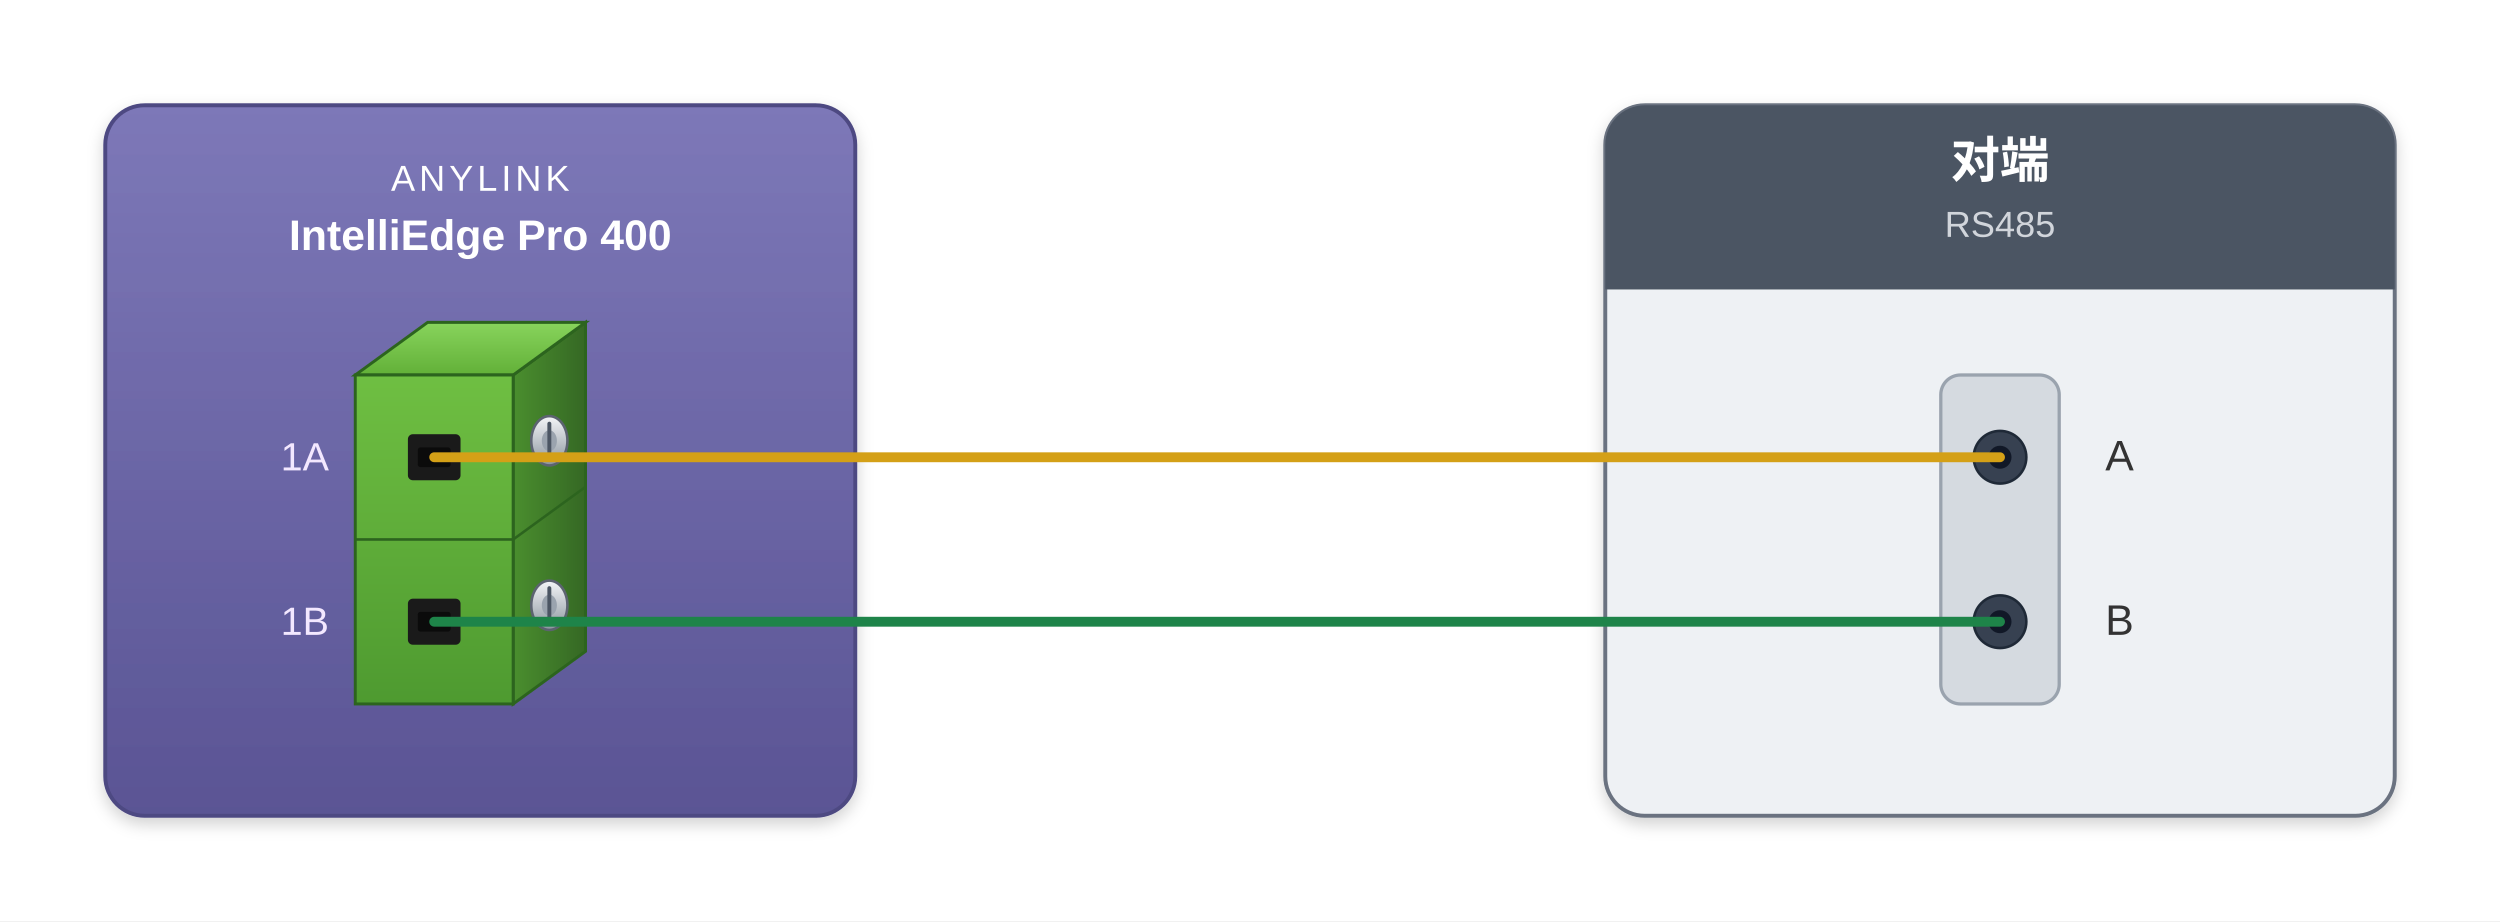
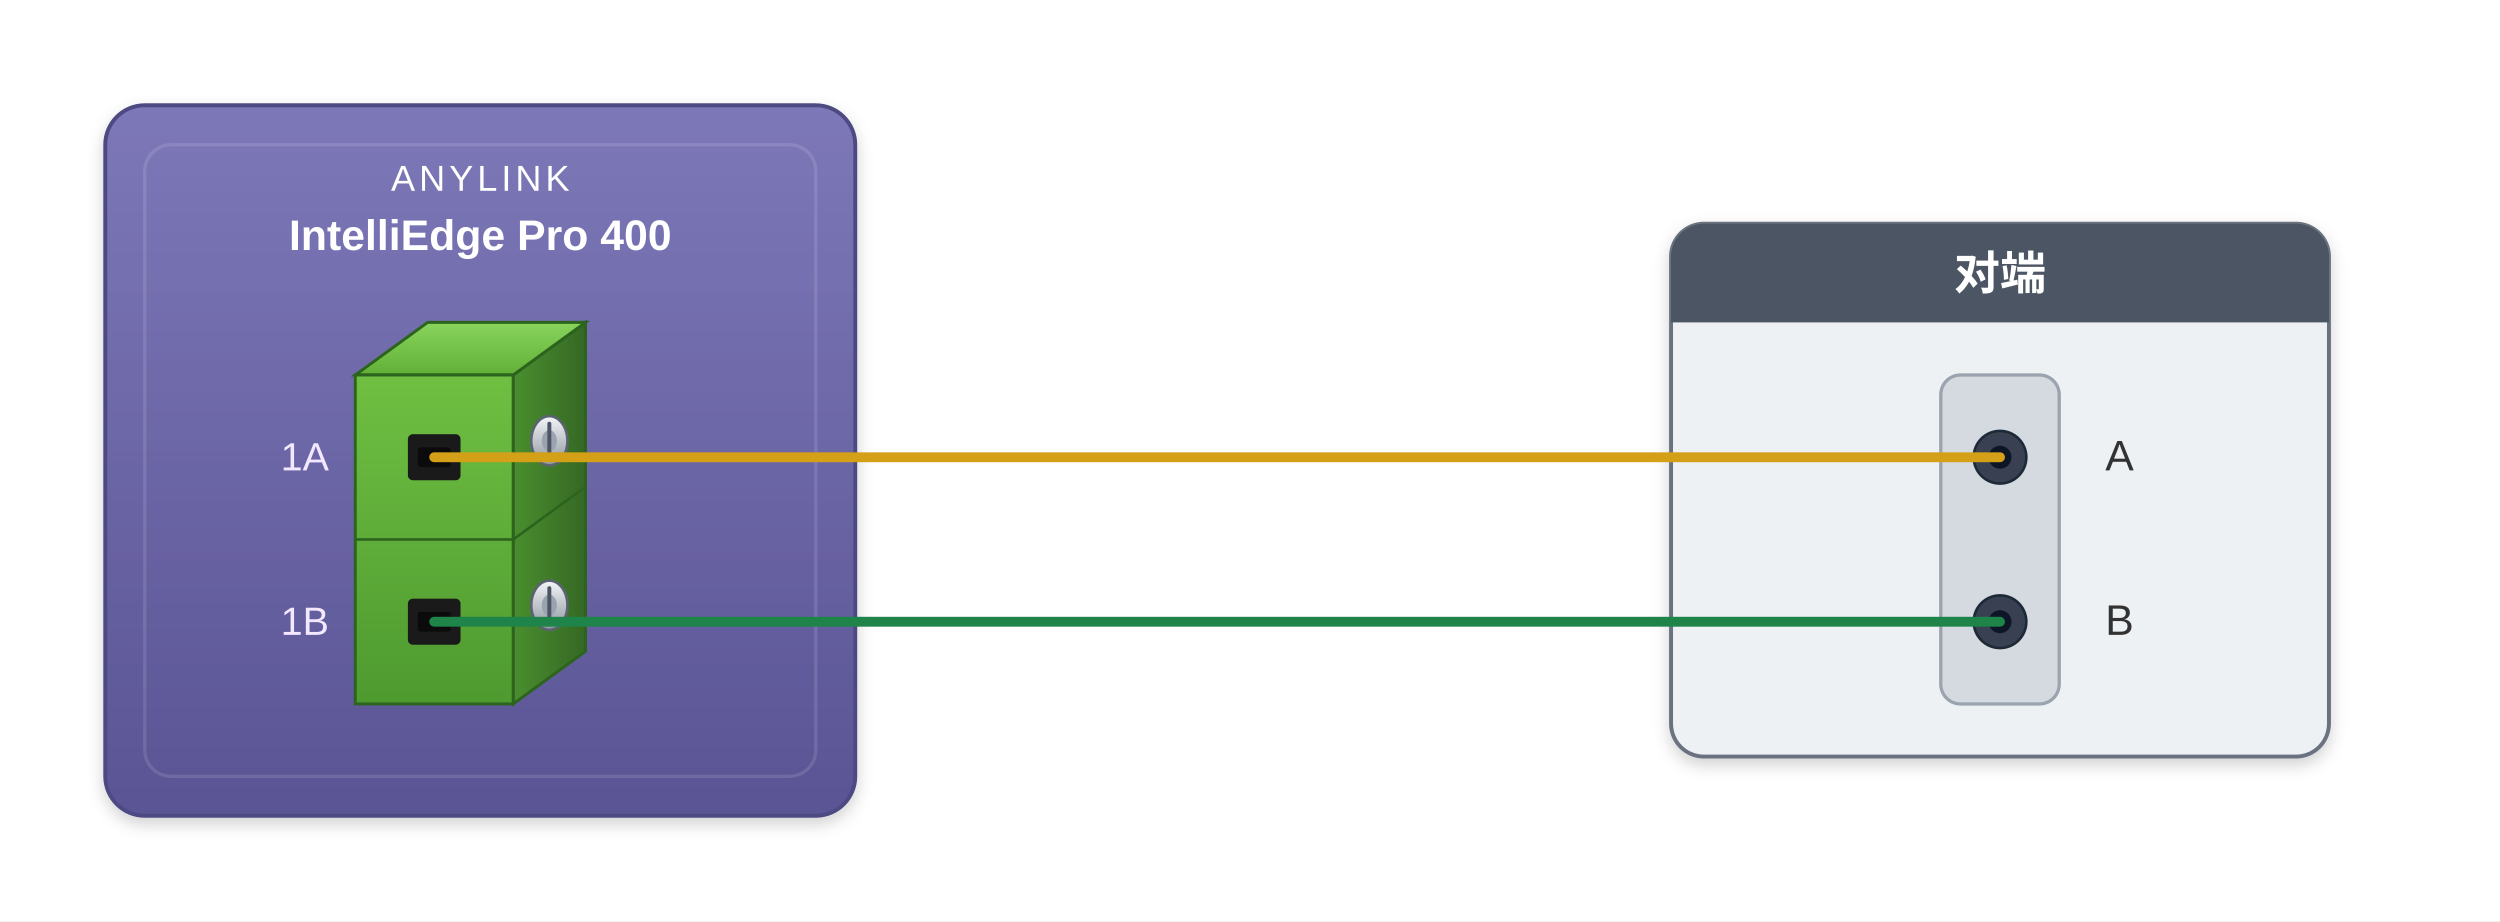
<svg xmlns="http://www.w3.org/2000/svg" width="760" height="280" viewBox="0 0 760 280" role="img" aria-labelledby="title">
  <defs>
    <linearGradient id="s485-chassis" x1="0" y1="0" x2="0" y2="1">
      <stop offset="0%" stop-color="#7D78B8" />
      <stop offset="100%" stop-color="#5A5494" />
    </linearGradient>
    <linearGradient id="s485-front" x1="0" y1="0" x2="0" y2="1">
      <stop offset="0%" stop-color="#6FBF42" />
      <stop offset="100%" stop-color="#4E9A30" />
    </linearGradient>
    <linearGradient id="s485-top" x1="0" y1="1" x2="0" y2="0">
      <stop offset="0%" stop-color="#62B038" />
      <stop offset="100%" stop-color="#88D45C" />
    </linearGradient>
    <linearGradient id="s485-side" x1="0" y1="0" x2="1" y2="0">
      <stop offset="0%" stop-color="#4A8E2E" />
      <stop offset="100%" stop-color="#356824" />
    </linearGradient>
    <linearGradient id="s485-screw" x1="0" y1="0" x2="0" y2="1">
      <stop offset="0%" stop-color="#F4F6F8" />
      <stop offset="100%" stop-color="#8B949E" />
    </linearGradient>
    <filter id="s485-shadow" x="-8%" y="-8%" width="120%" height="130%">
      <feDropShadow dx="0" dy="2" stdDeviation="2.5" flood-color="#000" flood-opacity="0.18" />
    </filter>
    <clipPath id="s485-peer-clip">
-       <rect x="488" y="32" width="240" height="216" rx="12" />
+       <rect width="200" height="162" rx="10" />
    </clipPath>
  </defs>
  <rect width="760" height="280" fill="#fff" />
  <g filter="url(#s485-shadow)">
    <rect x="32" y="32" width="228" height="216" rx="12" fill="url(#s485-chassis)" stroke="#4E4982" stroke-width="1.2" />
  </g>
+   <rect x="44" y="44" width="204" height="192" rx="8" fill="none" stroke="#fff" stroke-opacity="0.12" />
  <text x="146" y="58" text-anchor="middle" font-family="Arial, Helvetica, sans-serif" font-size="11" letter-spacing="1.2" fill="#fff">ANYLINK</text>
  <text x="146" y="76" text-anchor="middle" font-family="Arial, Helvetica, sans-serif" font-size="13" font-weight="700" fill="#fff">IntelliEdge Pro 400</text>
  <g transform="translate(108,96)">
    <polygon points="48,18 70,2 70,102 48,118" fill="url(#s485-side)" stroke="#2C641E" stroke-width="0.9" />
    <polygon points="0,18 22,2 70,2 48,18" fill="url(#s485-top)" stroke="#2C641E" stroke-width="0.9" />
    <rect x="0" y="18" width="48" height="100" fill="url(#s485-front)" stroke="#2C641E" stroke-width="0.9" />
    <line x1="0" y1="68" x2="48" y2="68" stroke="#2C641E" stroke-width="0.8" />
    <line x1="48" y1="68" x2="70" y2="52" stroke="#2C641E" stroke-width="0.8" />
    <g fill="#1A1A1A">
      <rect x="16" y="36" width="16" height="14" rx="1.5" />
      <rect x="16" y="86" width="16" height="14" rx="1.5" />
    </g>
    <g fill="#0B0B0B">
      <rect x="19" y="40" width="10" height="6" rx="0.8" />
      <rect x="19" y="90" width="10" height="6" rx="0.8" />
    </g>
    <g fill="url(#s485-screw)" stroke="#5C6370" stroke-width="0.8">
      <ellipse cx="59" cy="38" rx="5.5" ry="7.5" />
      <ellipse cx="59" cy="88" rx="5.5" ry="7.5" />
    </g>
    <g fill="#9AA3AE">
      <ellipse cx="59" cy="38" rx="2.3" ry="3.2" />
      <ellipse cx="59" cy="88" rx="2.3" ry="3.2" />
    </g>
    <g stroke="#4B5563" stroke-width="1.2" stroke-linecap="round">
      <line x1="59" y1="32.8" x2="59" y2="43.2" />
      <line x1="59" y1="82.8" x2="59" y2="93.2" />
    </g>
  </g>
-   <g filter="url(#s485-shadow)">
-     <rect x="488" y="32" width="240" height="216" rx="12" fill="#EEF1F4" stroke="#6B7280" stroke-width="1.2" />
+   <g filter="url(#s485-shadow)" transform="translate(508,68)">
+     <rect width="200" height="162" rx="10" fill="#EEF1F4" stroke="#6B7280" stroke-width="1.2" />
+     <g clip-path="url(#s485-peer-clip)">
+       <rect width="200" height="30" fill="#4B5563" />
+     </g>
+     <text x="100" y="20" text-anchor="middle" font-family="Microsoft YaHei, PingFang SC, Noto Sans SC, Arial, Helvetica, sans-serif" font-size="14" font-weight="700" fill="#fff">对端</text>
+     <g transform="translate(82,28)">
+       <rect x="0" y="18" width="36" height="100" rx="6" fill="#D5DAE0" stroke="#9AA3AE" stroke-width="1" />
+       <g fill="#374151" stroke="#1F2937" stroke-width="0.8">
+         <circle cx="18" cy="43" r="8" />
+         <circle cx="18" cy="93" r="8" />
+       </g>
+       <g fill="#111827">
+         <circle cx="18" cy="43" r="3.5" />
+         <circle cx="18" cy="93" r="3.5" />
+       </g>
+     </g>
+     <text x="132" y="75" font-family="Arial, Helvetica, sans-serif" font-size="13" fill="#333">A</text>
+     <text x="132" y="125" font-family="Arial, Helvetica, sans-serif" font-size="13" fill="#333">B</text>
  </g>
-   <rect x="488" y="32" width="240" height="56" fill="#4B5563" clip-path="url(#s485-peer-clip)" />
-   <text x="608" y="54" text-anchor="middle" font-family="Microsoft YaHei, PingFang SC, Noto Sans SC, Arial, Helvetica, sans-serif" font-size="15" font-weight="700" fill="#fff">对端</text>
-   <text x="608" y="72" text-anchor="middle" font-family="Arial, Helvetica, sans-serif" font-size="11" fill="#D1D5DB">RS485</text>
-   <g transform="translate(590,96)">
-     <rect x="0" y="18" width="36" height="100" rx="6" fill="#D5DAE0" stroke="#9AA3AE" stroke-width="1" />
-     <g fill="#374151" stroke="#1F2937" stroke-width="0.8">
-       <circle cx="18" cy="43" r="8" />
-       <circle cx="18" cy="93" r="8" />
-     </g>
-     <g fill="#111827">
-       <circle cx="18" cy="43" r="3.5" />
-       <circle cx="18" cy="93" r="3.5" />
-     </g>
-   </g>
-   <text x="640" y="143" font-family="Arial, Helvetica, sans-serif" font-size="13" fill="#333">A</text>
-   <text x="640" y="193" font-family="Arial, Helvetica, sans-serif" font-size="13" fill="#333">B</text>
  <path d="M132 139 H608" fill="none" stroke="#D4A017" stroke-width="3" stroke-linecap="round" />
  <path d="M132 189 H608" fill="none" stroke="#1E8449" stroke-width="3" stroke-linecap="round" />
  <text x="100" y="143" text-anchor="end" font-family="Arial, Helvetica, sans-serif" font-size="12" fill="#F3E8FF">1A</text>
  <text x="100" y="193" text-anchor="end" font-family="Arial, Helvetica, sans-serif" font-size="12" fill="#F3E8FF">1B</text>
</svg>
